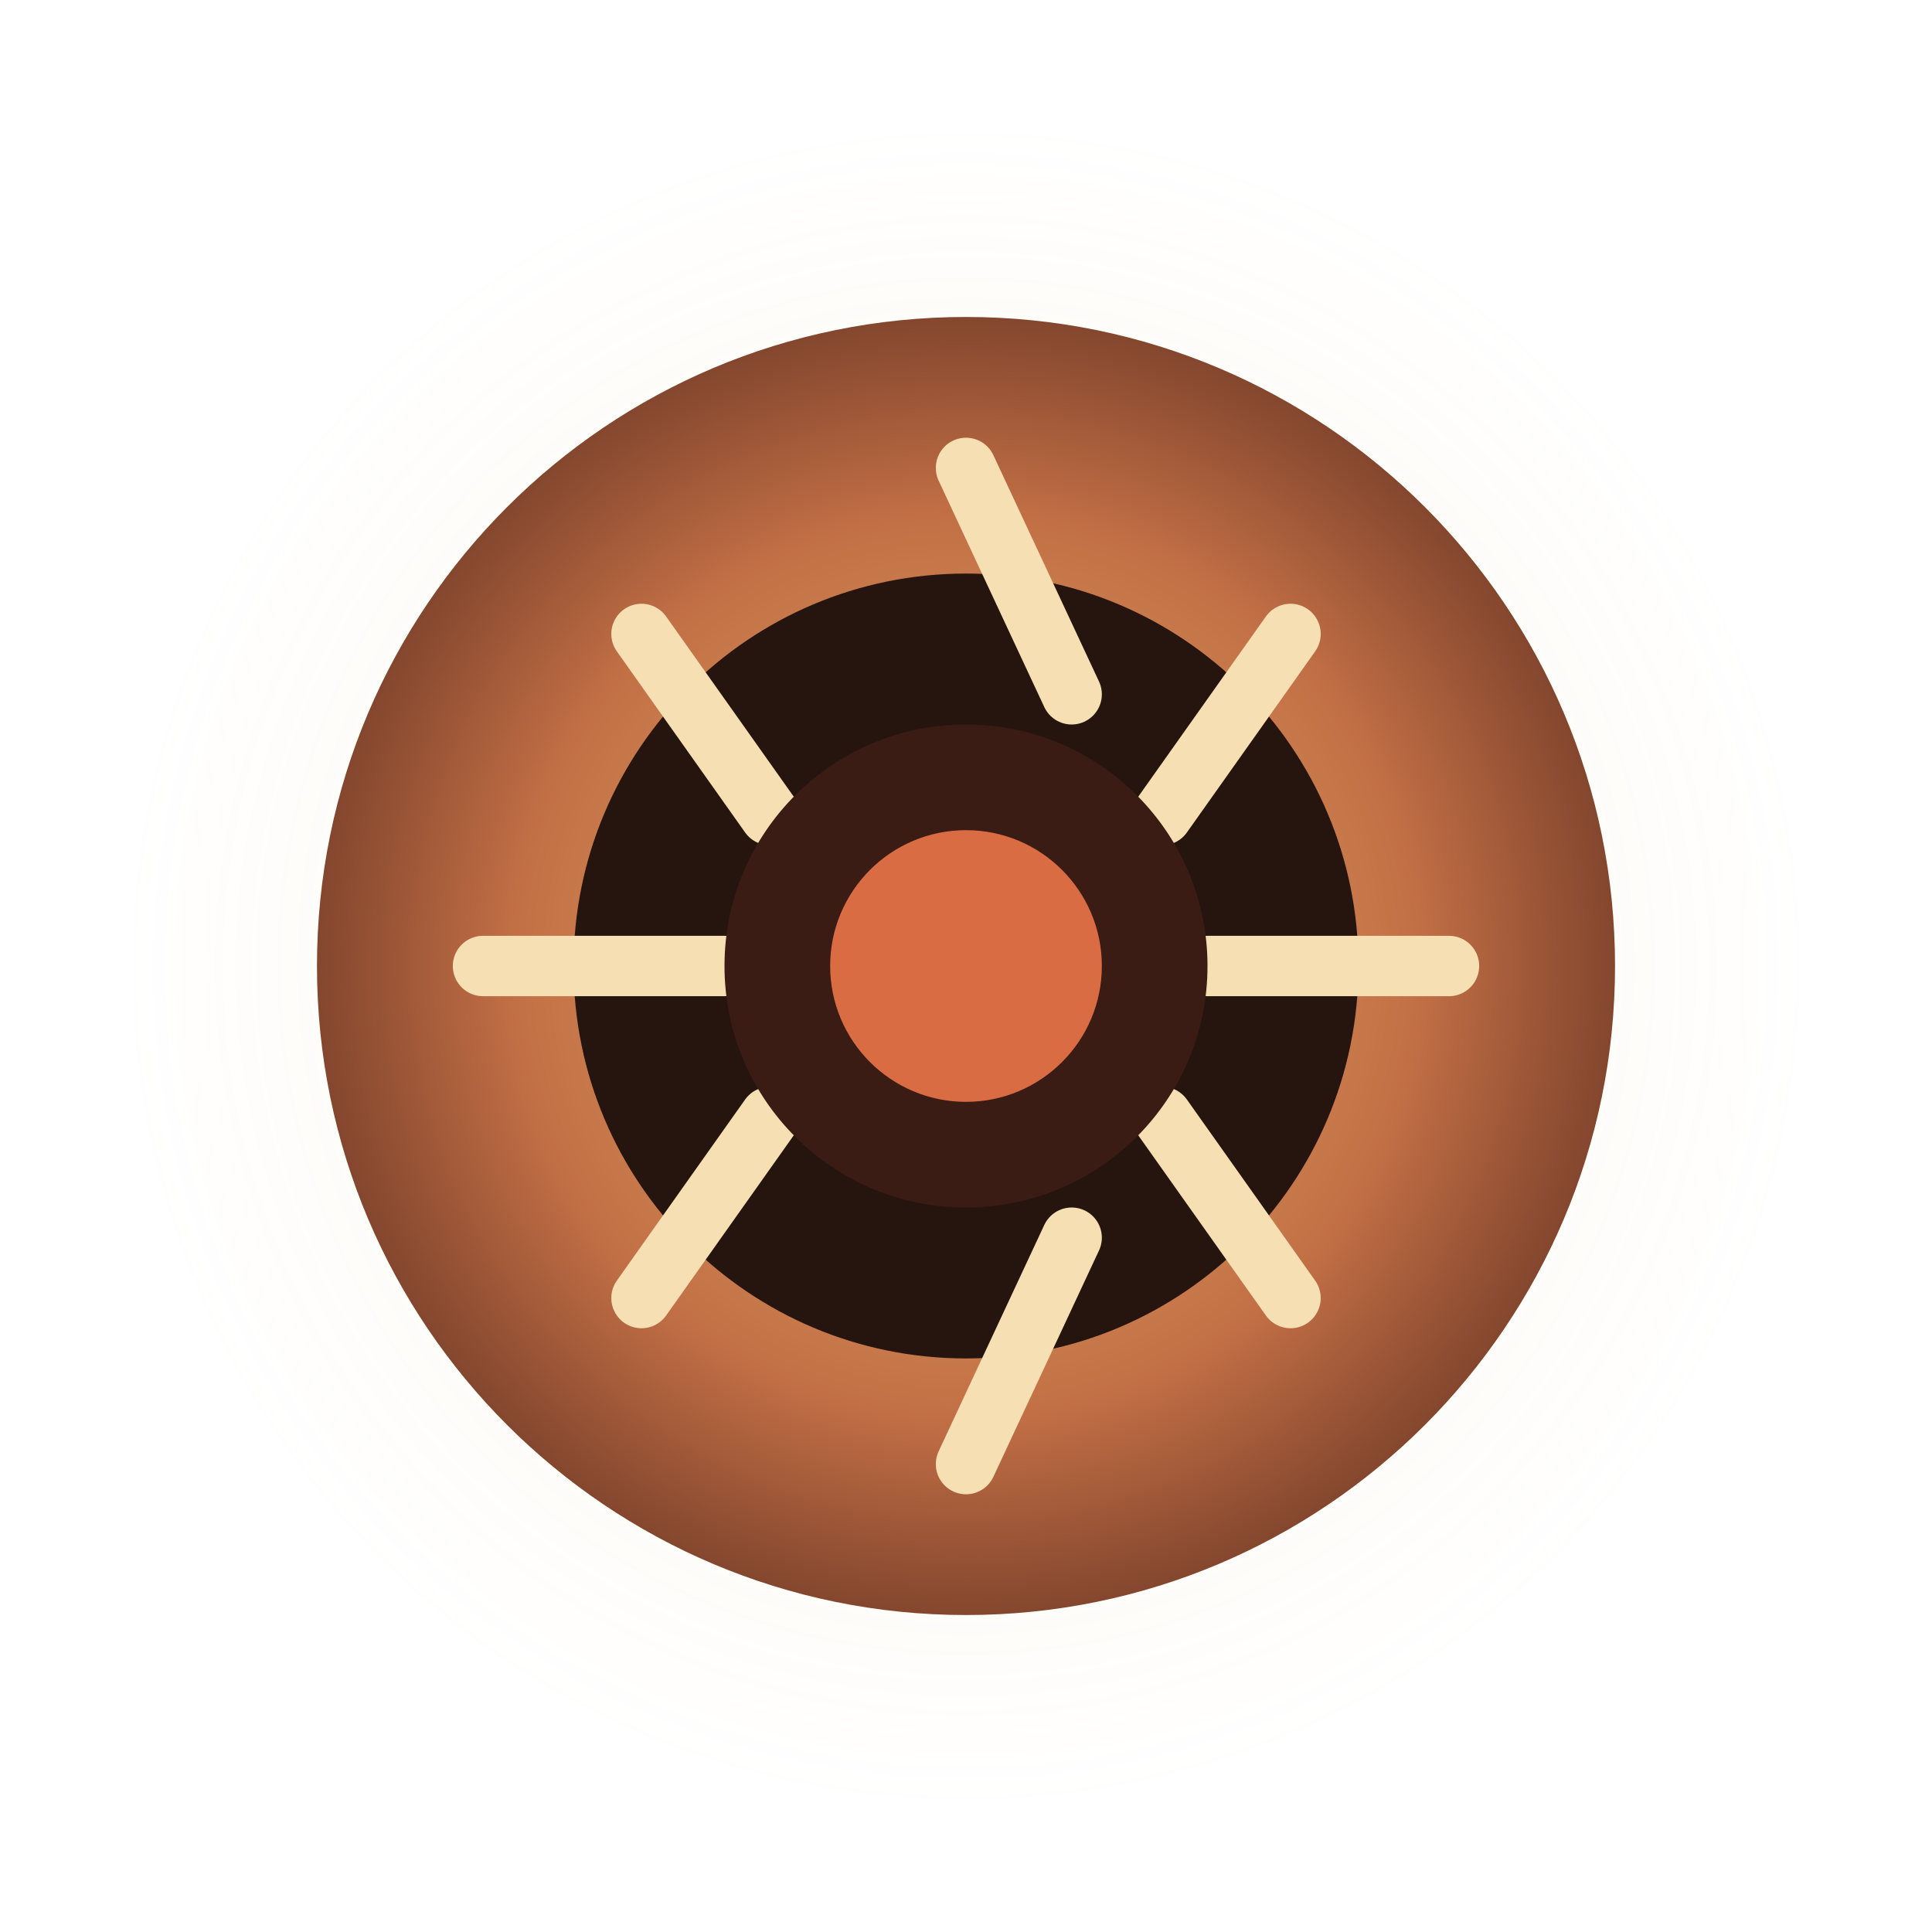
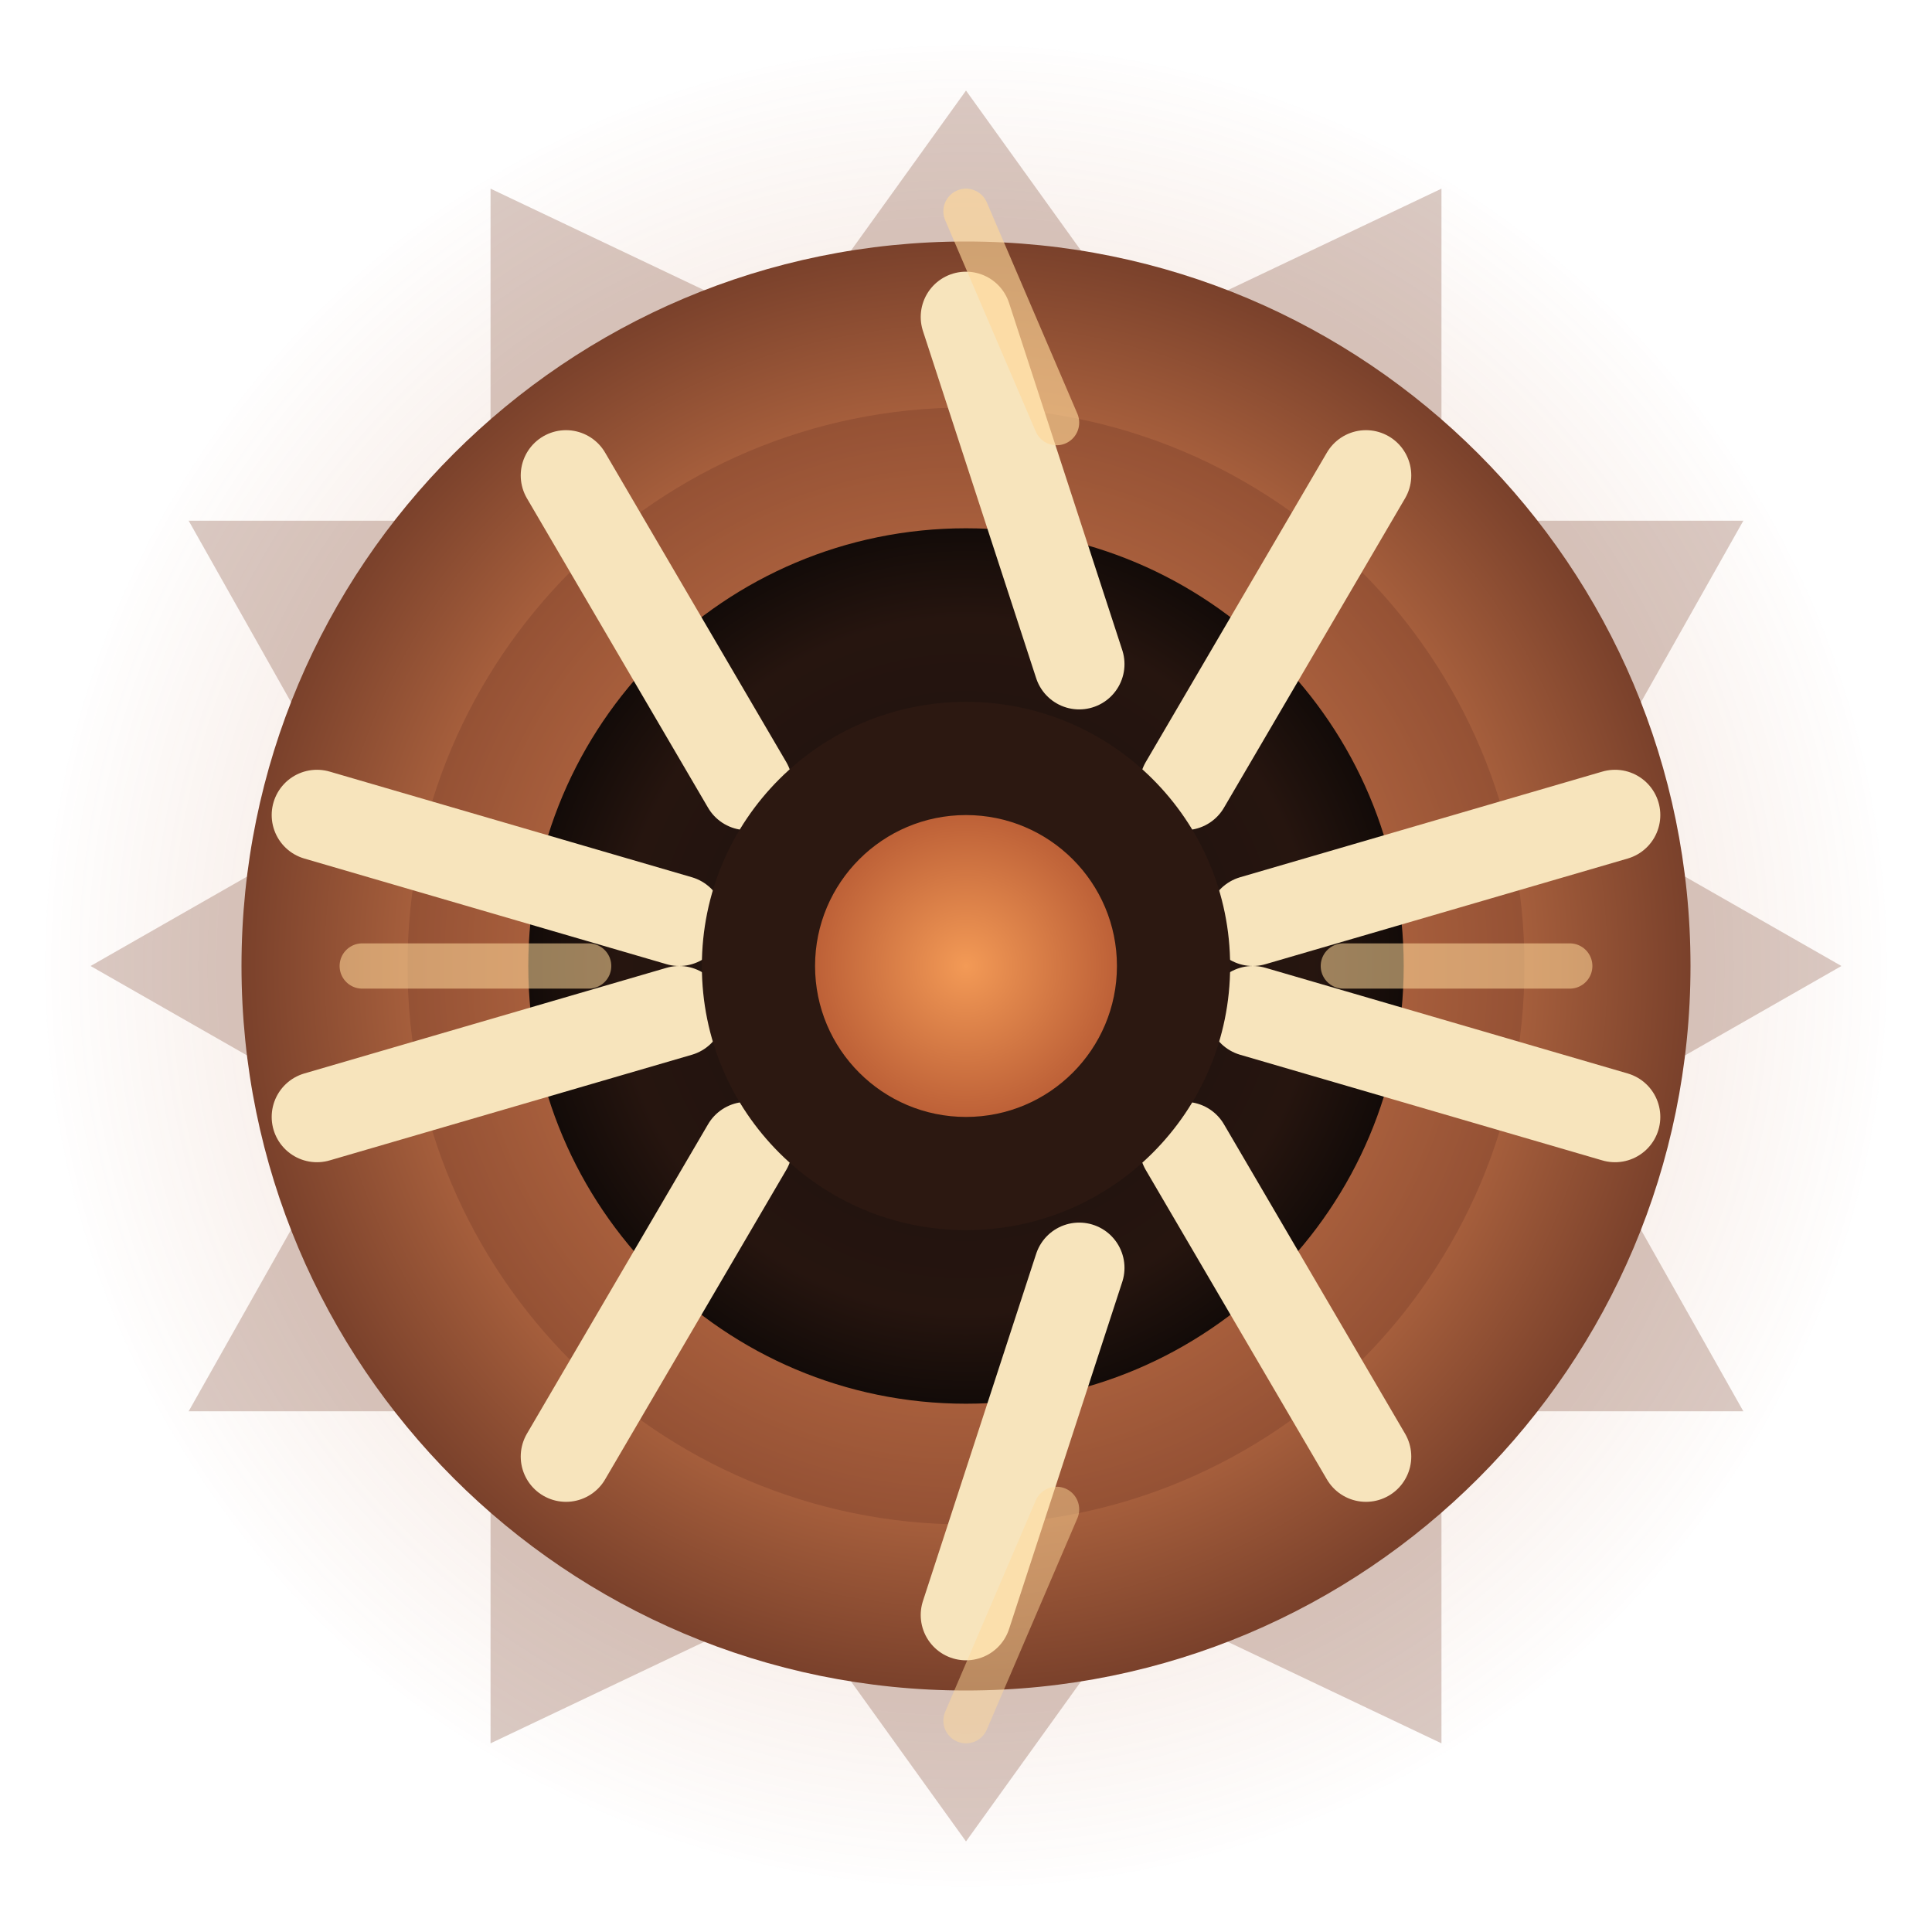
<svg xmlns="http://www.w3.org/2000/svg" width="256" height="256" viewBox="0 0 256 256" fill="none">
  <defs>
-     <radialGradient id="sinkjawBody" cx="0" cy="0" r="1" gradientUnits="userSpaceOnUse" gradientTransform="translate(128 128) rotate(90) scale(104)">
-       <stop stop-color="#E8B56C" />
-       <stop offset="0.58" stop-color="#C26F45" />
+     <radialGradient id="sinkjawGlow" cx="0" cy="0" r="1" gradientUnits="userSpaceOnUse" gradientTransform="translate(128 128) rotate(90) scale(124)">
+       <stop stop-color="#F5C06B" stop-opacity="0.26" />
+       <stop offset="0.7" stop-color="#C26F45" stop-opacity="0.12" />
+       <stop offset="1" stop-color="#C26F45" stop-opacity="0" />
+     </radialGradient>
+     <radialGradient id="sinkjawBreach" cx="0" cy="0" r="1" gradientUnits="userSpaceOnUse" gradientTransform="translate(128 128) rotate(90) scale(112)">
+       <stop stop-color="#F0BE72" />
+       <stop offset="0.52" stop-color="#C47348" />
      <stop offset="1" stop-color="#5B2C1F" />
    </radialGradient>
-     <radialGradient id="sinkjawGlow" cx="0" cy="0" r="1" gradientUnits="userSpaceOnUse" gradientTransform="translate(128 128) rotate(90) scale(112)">
-       <stop stop-color="#E9B767" stop-opacity="0.16" />
-       <stop offset="1" stop-color="#E9B767" stop-opacity="0" />
+     <radialGradient id="sinkjawMaw" cx="0" cy="0" r="1" gradientUnits="userSpaceOnUse" gradientTransform="translate(128 128) rotate(90) scale(64)">
+       <stop stop-color="#1A100D" />
+       <stop offset="0.72" stop-color="#26150F" />
+       <stop offset="1" stop-color="#090605" />
+     </radialGradient>
+     <radialGradient id="sinkjawCore" cx="0" cy="0" r="1" gradientUnits="userSpaceOnUse" gradientTransform="translate(128 128) rotate(90) scale(30)">
+       <stop stop-color="#F39A56" />
+       <stop offset="1" stop-color="#A24428" />
    </radialGradient>
  </defs>
-   <circle cx="128" cy="128" r="112" fill="url(#sinkjawGlow)" />
-   <circle cx="128" cy="128" r="86" fill="url(#sinkjawBody)" />
-   <circle cx="128" cy="128" r="52" fill="#26150F" />
-   <path d="M128 62L142 92" stroke="#F6E0B3" stroke-width="8" stroke-linecap="round" />
-   <path d="M171 84L154 108" stroke="#F6E0B3" stroke-width="8" stroke-linecap="round" />
-   <path d="M192 128H160" stroke="#F6E0B3" stroke-width="8" stroke-linecap="round" />
-   <path d="M171 172L154 148" stroke="#F6E0B3" stroke-width="8" stroke-linecap="round" />
-   <path d="M128 194L142 164" stroke="#F6E0B3" stroke-width="8" stroke-linecap="round" />
-   <path d="M85 172L102 148" stroke="#F6E0B3" stroke-width="8" stroke-linecap="round" />
-   <path d="M64 128H96" stroke="#F6E0B3" stroke-width="8" stroke-linecap="round" />
-   <path d="M85 84L102 108" stroke="#F6E0B3" stroke-width="8" stroke-linecap="round" />
-   <circle cx="128" cy="128" r="32" fill="#3A1C14" />
-   <circle cx="128" cy="128" r="18" fill="#D96C42" />
+   <circle cx="128" cy="128" r="122" fill="url(#sinkjawGlow)" />
+   <path d="M128 12L151 44L191 25L191 69L231 69L209 108L244 128L209 148L231 187L191 187L191 231L151 212L128 244L105 212L65 231L65 187L25 187L47 148L12 128L47 108L25 69L65 69L65 25L105 44L128 12Z" fill="#7C432B" fill-opacity="0.28" />
+   <circle cx="128" cy="128" r="96" fill="url(#sinkjawBreach)" />
+   <circle cx="128" cy="128" r="74" fill="#7E422B" fill-opacity="0.42" />
+   <circle cx="128" cy="128" r="58" fill="url(#sinkjawMaw)" />
+   <path d="M128 42L143 88" stroke="#F7E4BC" stroke-width="12" stroke-linecap="round" />
+   <path d="M181 63L157 104" stroke="#F7E4BC" stroke-width="12" stroke-linecap="round" />
+   <path d="M214 108L166 122" stroke="#F7E4BC" stroke-width="12" stroke-linecap="round" />
+   <path d="M214 148L166 134" stroke="#F7E4BC" stroke-width="12" stroke-linecap="round" />
+   <path d="M181 193L157 152" stroke="#F7E4BC" stroke-width="12" stroke-linecap="round" />
+   <path d="M128 214L143 168" stroke="#F7E4BC" stroke-width="12" stroke-linecap="round" />
+   <path d="M75 193L99 152" stroke="#F7E4BC" stroke-width="12" stroke-linecap="round" />
+   <path d="M42 148L90 134" stroke="#F7E4BC" stroke-width="12" stroke-linecap="round" />
+   <path d="M42 108L90 122" stroke="#F7E4BC" stroke-width="12" stroke-linecap="round" />
+   <path d="M75 63L99 104" stroke="#F7E4BC" stroke-width="12" stroke-linecap="round" />
+   <circle cx="128" cy="128" r="35" fill="#2C1811" />
+   <circle cx="128" cy="128" r="20" fill="url(#sinkjawCore)" />
+   <path d="M128 28L140 56" stroke="#FFD89A" stroke-opacity="0.64" stroke-width="6" stroke-linecap="round" />
+   <path d="M208 128H178" stroke="#FFD89A" stroke-opacity="0.56" stroke-width="6" stroke-linecap="round" />
+   <path d="M128 228L140 200" stroke="#FFD89A" stroke-opacity="0.48" stroke-width="6" stroke-linecap="round" />
+   <path d="M48 128H78" stroke="#FFD89A" stroke-opacity="0.56" stroke-width="6" stroke-linecap="round" />
</svg>
